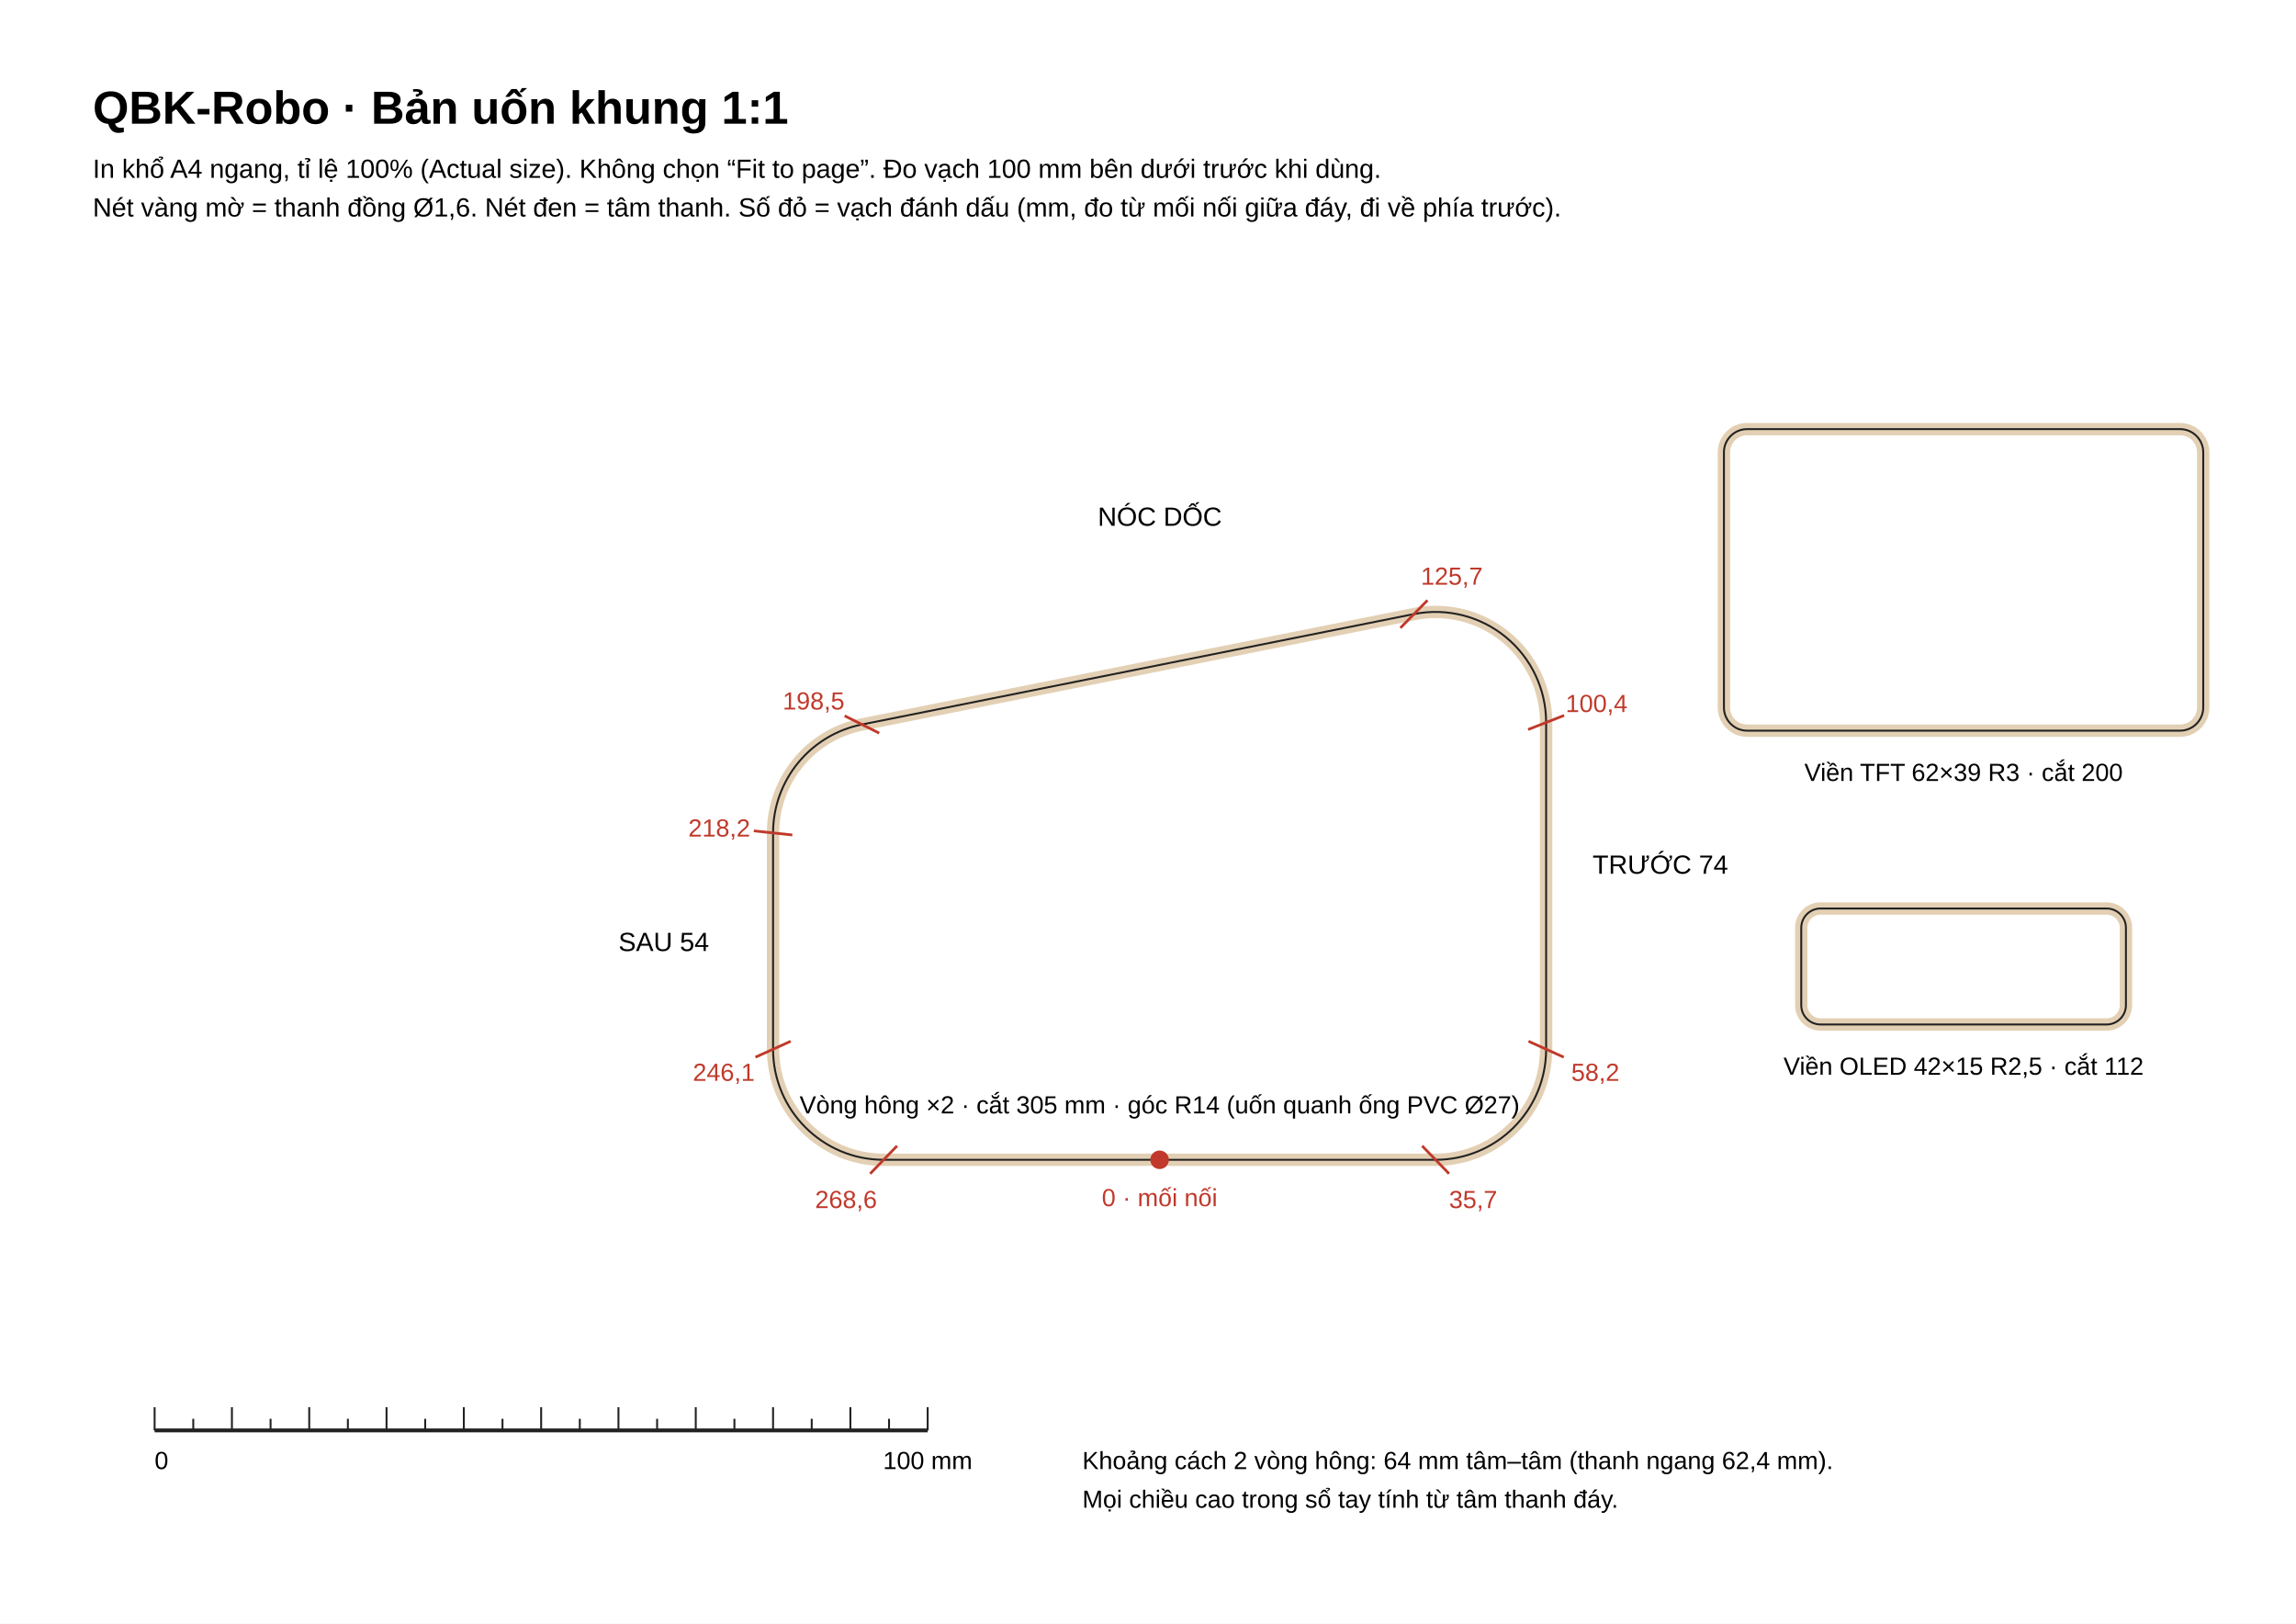
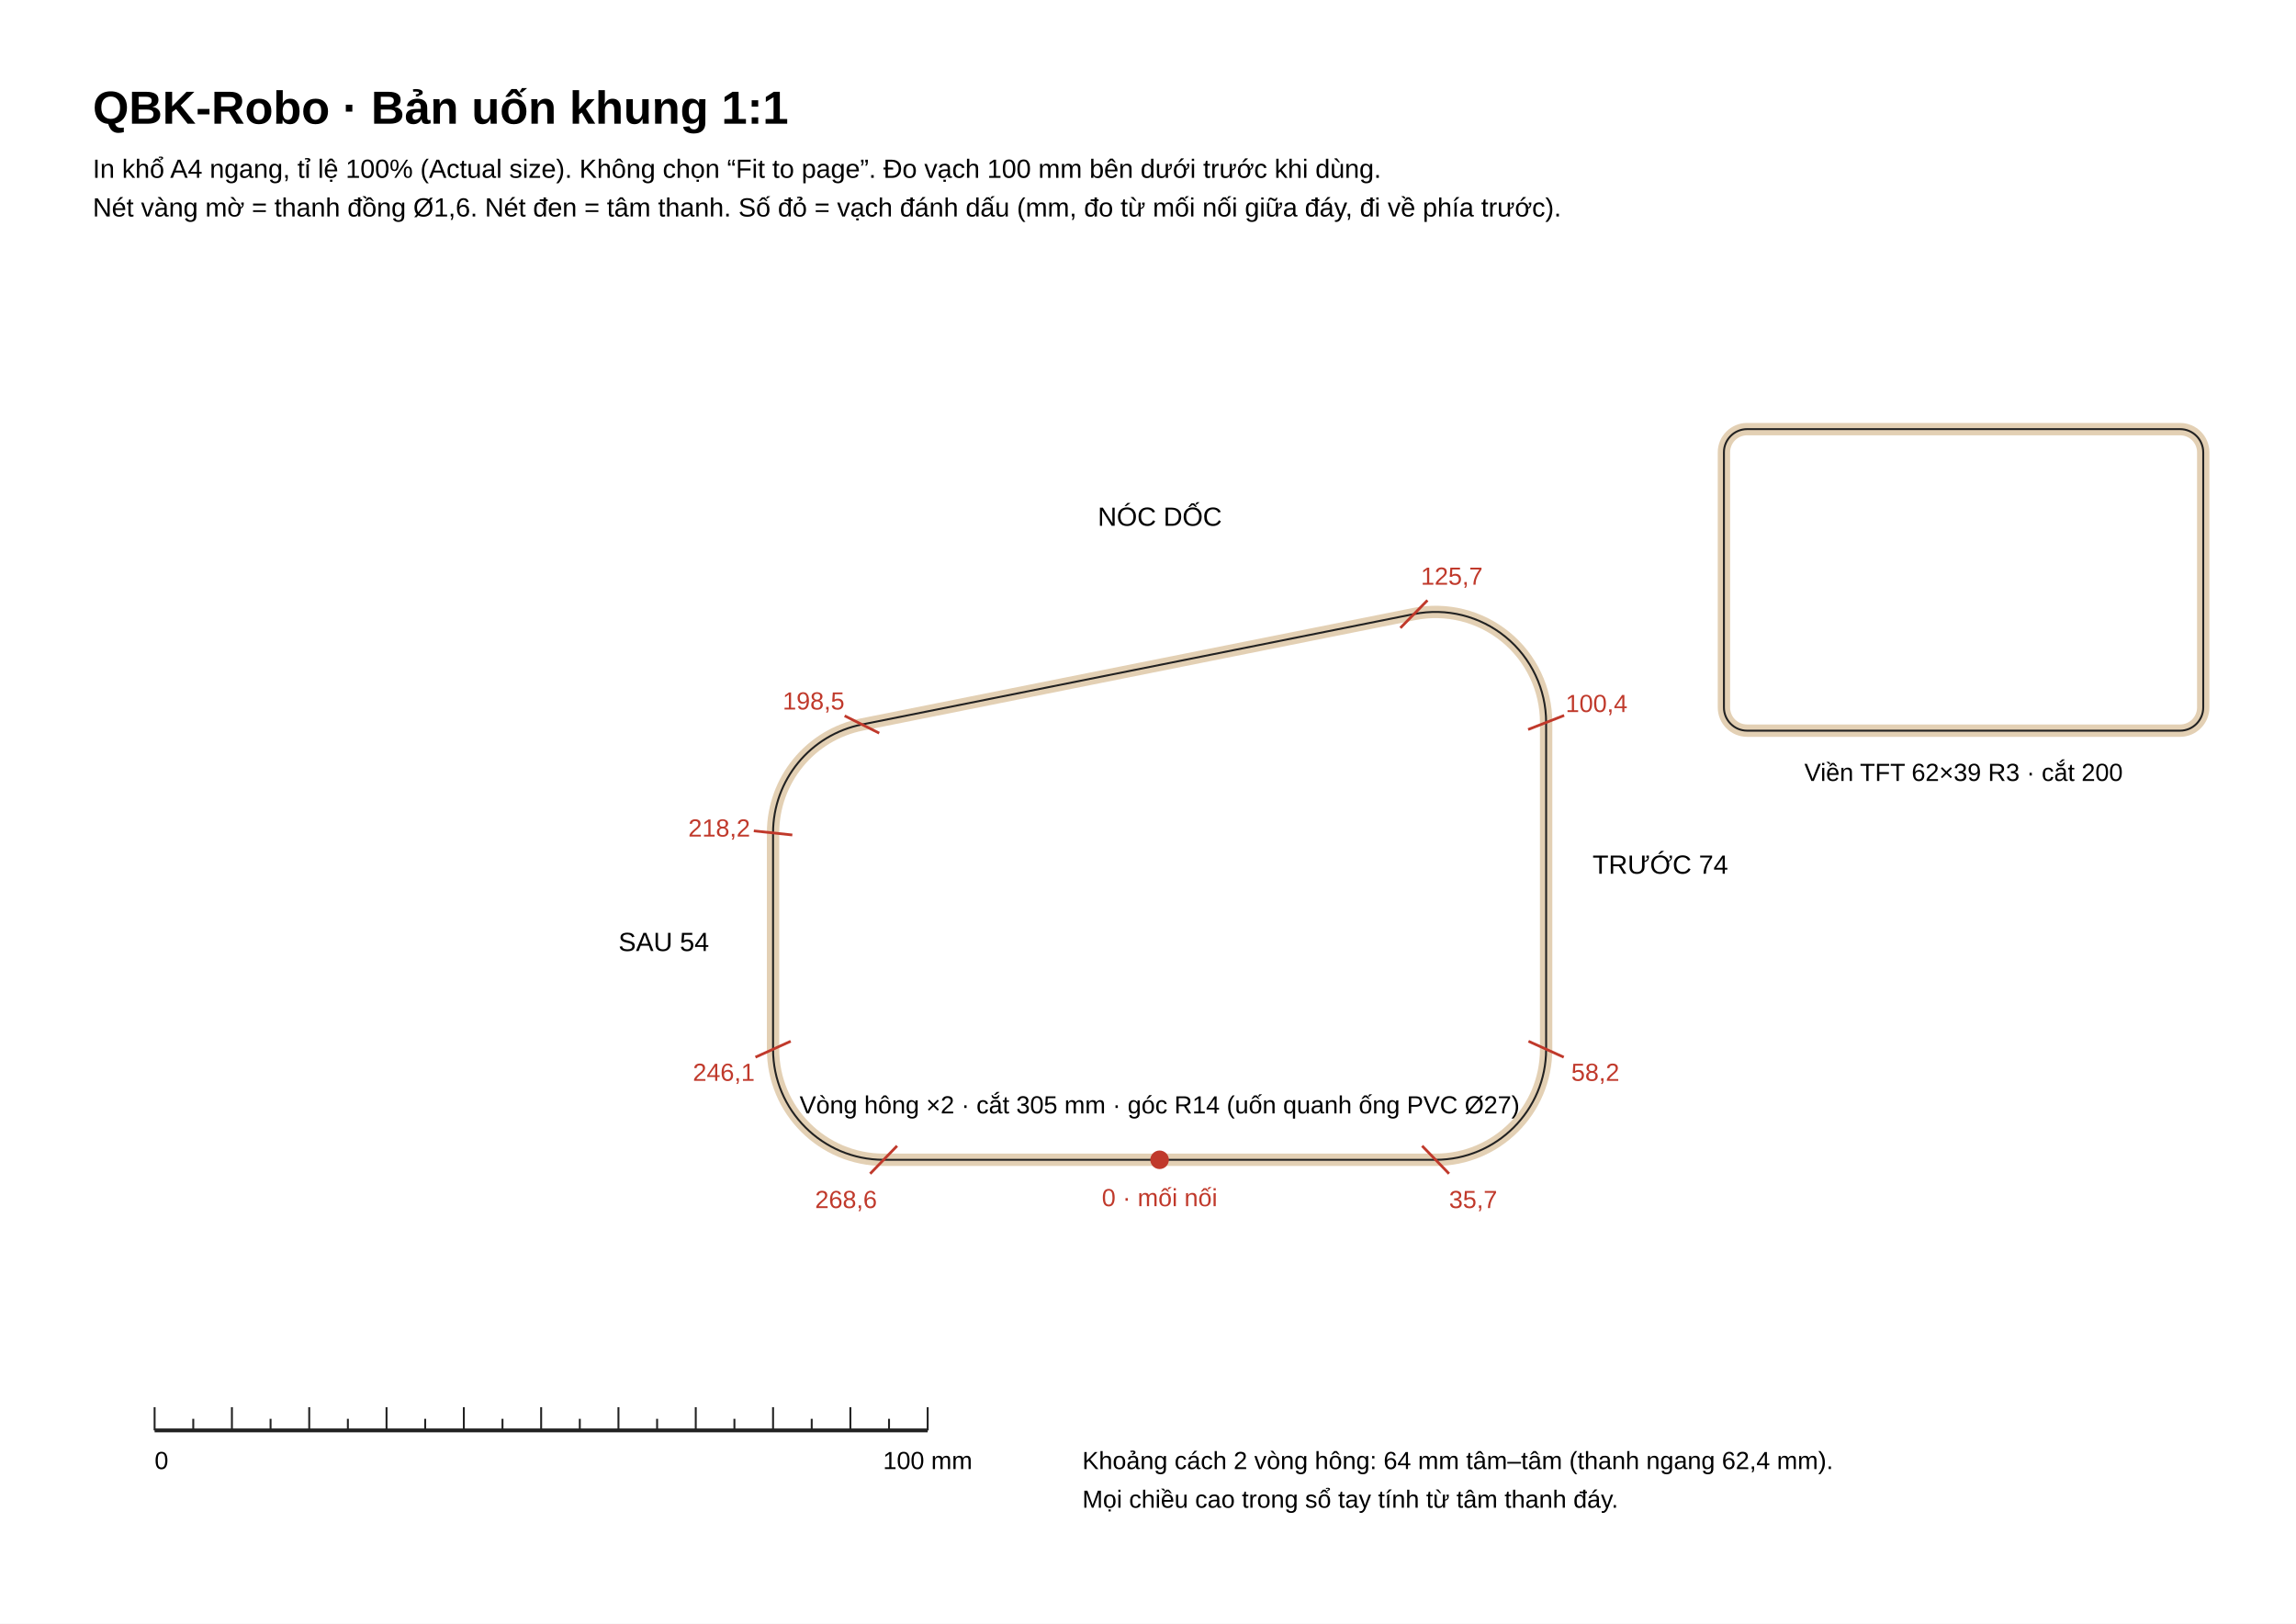
<svg xmlns="http://www.w3.org/2000/svg" width="297mm" height="210mm" viewBox="0 0 297 210" font-family="Arial, sans-serif">
  <rect width="297" height="210" fill="#fff" />
  <text x="12" y="16" font-size="6" font-weight="bold">QBK-Robo · Bản uốn khung 1:1</text>
  <text x="12" y="23" font-size="3.4">In khổ A4 ngang, tỉ lệ 100% (Actual size). Không chọn “Fit to page”. Đo vạch 100 mm bên dưới trước khi dùng.</text>
  <text x="12" y="28" font-size="3.4">Nét vàng mờ = thanh đồng Ø1,6. Nét đen = tâm thanh. Số đỏ = vạch đánh dấu (mm, đo từ mối nối giữa đáy, đi về phía trước).</text>
  <path d="M 150.00 150.00 L 185.70 150.00 A 14.3 14.3 0 0 0 200.00 135.70 L 200.00 93.44 A 14.3 14.3 0 0 0 182.90 79.42 L 111.50 93.70 A 14.3 14.3 0 0 0 100.00 107.72 L 100.00 135.70 A 14.3 14.3 0 0 0 114.30 150.00 Z" fill="none" stroke="#b07a2a" stroke-width="1.6" stroke-opacity="0.35" />
  <path d="M 150.00 150.00 L 185.70 150.00 A 14.3 14.3 0 0 0 200.00 135.70 L 200.00 93.44 A 14.3 14.3 0 0 0 182.90 79.42 L 111.50 93.70 A 14.3 14.3 0 0 0 100.00 107.72 L 100.00 135.70 A 14.3 14.3 0 0 0 114.30 150.00 Z" fill="none" stroke="#222" stroke-width="0.25" />
  <line x1="183.96" y1="148.20" x2="187.44" y2="151.80" stroke="#c0392b" stroke-width="0.35" />
  <text x="190.56" y="156.24" font-size="3.2" text-anchor="middle" fill="#c0392b">35,7</text>
  <line x1="197.72" y1="134.67" x2="202.28" y2="136.73" stroke="#c0392b" stroke-width="0.35" />
  <text x="206.37" y="139.79" font-size="3.2" text-anchor="middle" fill="#c0392b">58,2</text>
  <line x1="197.67" y1="94.35" x2="202.33" y2="92.53" stroke="#c0392b" stroke-width="0.35" />
  <text x="206.52" y="92.09" font-size="3.2" text-anchor="middle" fill="#c0392b">100,4</text>
  <line x1="181.15" y1="81.21" x2="184.65" y2="77.64" stroke="#c0392b" stroke-width="0.35" />
  <text x="187.79" y="75.62" font-size="3.2" text-anchor="middle" fill="#c0392b">125,7</text>
  <line x1="113.73" y1="94.82" x2="109.26" y2="92.58" stroke="#c0392b" stroke-width="0.35" />
  <text x="105.24" y="91.76" font-size="3.2" text-anchor="middle" fill="#c0392b">198,5</text>
  <line x1="102.49" y1="107.99" x2="97.51" y2="107.46" stroke="#c0392b" stroke-width="0.35" />
  <text x="93.04" y="108.19" font-size="3.2" text-anchor="middle" fill="#c0392b">218,2</text>
  <line x1="102.28" y1="134.67" x2="97.72" y2="136.73" stroke="#c0392b" stroke-width="0.35" />
  <text x="93.63" y="139.79" font-size="3.2" text-anchor="middle" fill="#c0392b">246,1</text>
  <line x1="116.04" y1="148.20" x2="112.56" y2="151.80" stroke="#c0392b" stroke-width="0.35" />
  <text x="109.44" y="156.24" font-size="3.2" text-anchor="middle" fill="#c0392b">268,6</text>
  <circle cx="150" cy="150" r="1.2" fill="#c0392b" />
  <text x="150" y="156" font-size="3.2" text-anchor="middle" fill="#c0392b">0 · mối nối</text>
  <text x="206" y="113" font-size="3.4">TRƯỚC 74</text>
  <text x="80" y="123" font-size="3.4">SAU 54</text>
  <text x="142" y="68" font-size="3.4">NÓC DỐC</text>
  <text x="150" y="144" font-size="3.2" text-anchor="middle">Vòng hông ×2 · cắt 305 mm · góc R14 (uốn quanh ống PVC Ø27)</text>
  <g transform="translate(22,0)">
    <rect x="201.0" y="55.5" width="62" height="39" rx="3" fill="none" stroke="#b07a2a" stroke-width="1.6" stroke-opacity="0.35" />
    <rect x="201.0" y="55.5" width="62" height="39" rx="3" fill="none" stroke="#222" stroke-width="0.25" />
    <text x="232" y="101" font-size="3.2" text-anchor="middle">Viền TFT 62×39 R3 · cắt 200</text>
-     <rect x="211.0" y="117.5" width="42" height="15" rx="2.5" fill="none" stroke="#b07a2a" stroke-width="1.6" stroke-opacity="0.35" />
-     <rect x="211.0" y="117.5" width="42" height="15" rx="2.5" fill="none" stroke="#222" stroke-width="0.25" />
-     <text x="232" y="139" font-size="3.2" text-anchor="middle">Viền OLED 42×15 R2,5 · cắt 112</text>
  </g>
  <g transform="translate(20,185)">
    <line x1="0" y1="0" x2="100" y2="0" stroke="#222" stroke-width="0.5" />
    <line x1="0" y1="0" x2="0" y2="-3" stroke="#222" stroke-width="0.25" />
    <line x1="5" y1="0" x2="5" y2="-1.5" stroke="#222" stroke-width="0.25" />
    <line x1="10" y1="0" x2="10" y2="-3" stroke="#222" stroke-width="0.25" />
    <line x1="15" y1="0" x2="15" y2="-1.5" stroke="#222" stroke-width="0.25" />
    <line x1="20" y1="0" x2="20" y2="-3" stroke="#222" stroke-width="0.25" />
    <line x1="25" y1="0" x2="25" y2="-1.5" stroke="#222" stroke-width="0.25" />
    <line x1="30" y1="0" x2="30" y2="-3" stroke="#222" stroke-width="0.25" />
    <line x1="35" y1="0" x2="35" y2="-1.5" stroke="#222" stroke-width="0.25" />
    <line x1="40" y1="0" x2="40" y2="-3" stroke="#222" stroke-width="0.25" />
    <line x1="45" y1="0" x2="45" y2="-1.5" stroke="#222" stroke-width="0.25" />
    <line x1="50" y1="0" x2="50" y2="-3" stroke="#222" stroke-width="0.25" />
    <line x1="55" y1="0" x2="55" y2="-1.5" stroke="#222" stroke-width="0.25" />
    <line x1="60" y1="0" x2="60" y2="-3" stroke="#222" stroke-width="0.25" />
    <line x1="65" y1="0" x2="65" y2="-1.5" stroke="#222" stroke-width="0.25" />
    <line x1="70" y1="0" x2="70" y2="-3" stroke="#222" stroke-width="0.25" />
    <line x1="75" y1="0" x2="75" y2="-1.5" stroke="#222" stroke-width="0.25" />
    <line x1="80" y1="0" x2="80" y2="-3" stroke="#222" stroke-width="0.25" />
    <line x1="85" y1="0" x2="85" y2="-1.5" stroke="#222" stroke-width="0.25" />
    <line x1="90" y1="0" x2="90" y2="-3" stroke="#222" stroke-width="0.25" />
    <line x1="95" y1="0" x2="95" y2="-1.5" stroke="#222" stroke-width="0.25" />
    <line x1="100" y1="0" x2="100" y2="-3" stroke="#222" stroke-width="0.25" />
    <text x="0" y="5" font-size="3.2">0</text>
    <text x="100" y="5" font-size="3.2" text-anchor="middle">100 mm</text>
  </g>
  <text x="140" y="190" font-size="3.2">Khoảng cách 2 vòng hông: 64 mm tâm–tâm (thanh ngang 62,4 mm).</text>
  <text x="140" y="195" font-size="3.2">Mọi chiều cao trong sổ tay tính từ tâm thanh đáy.</text>
</svg>
